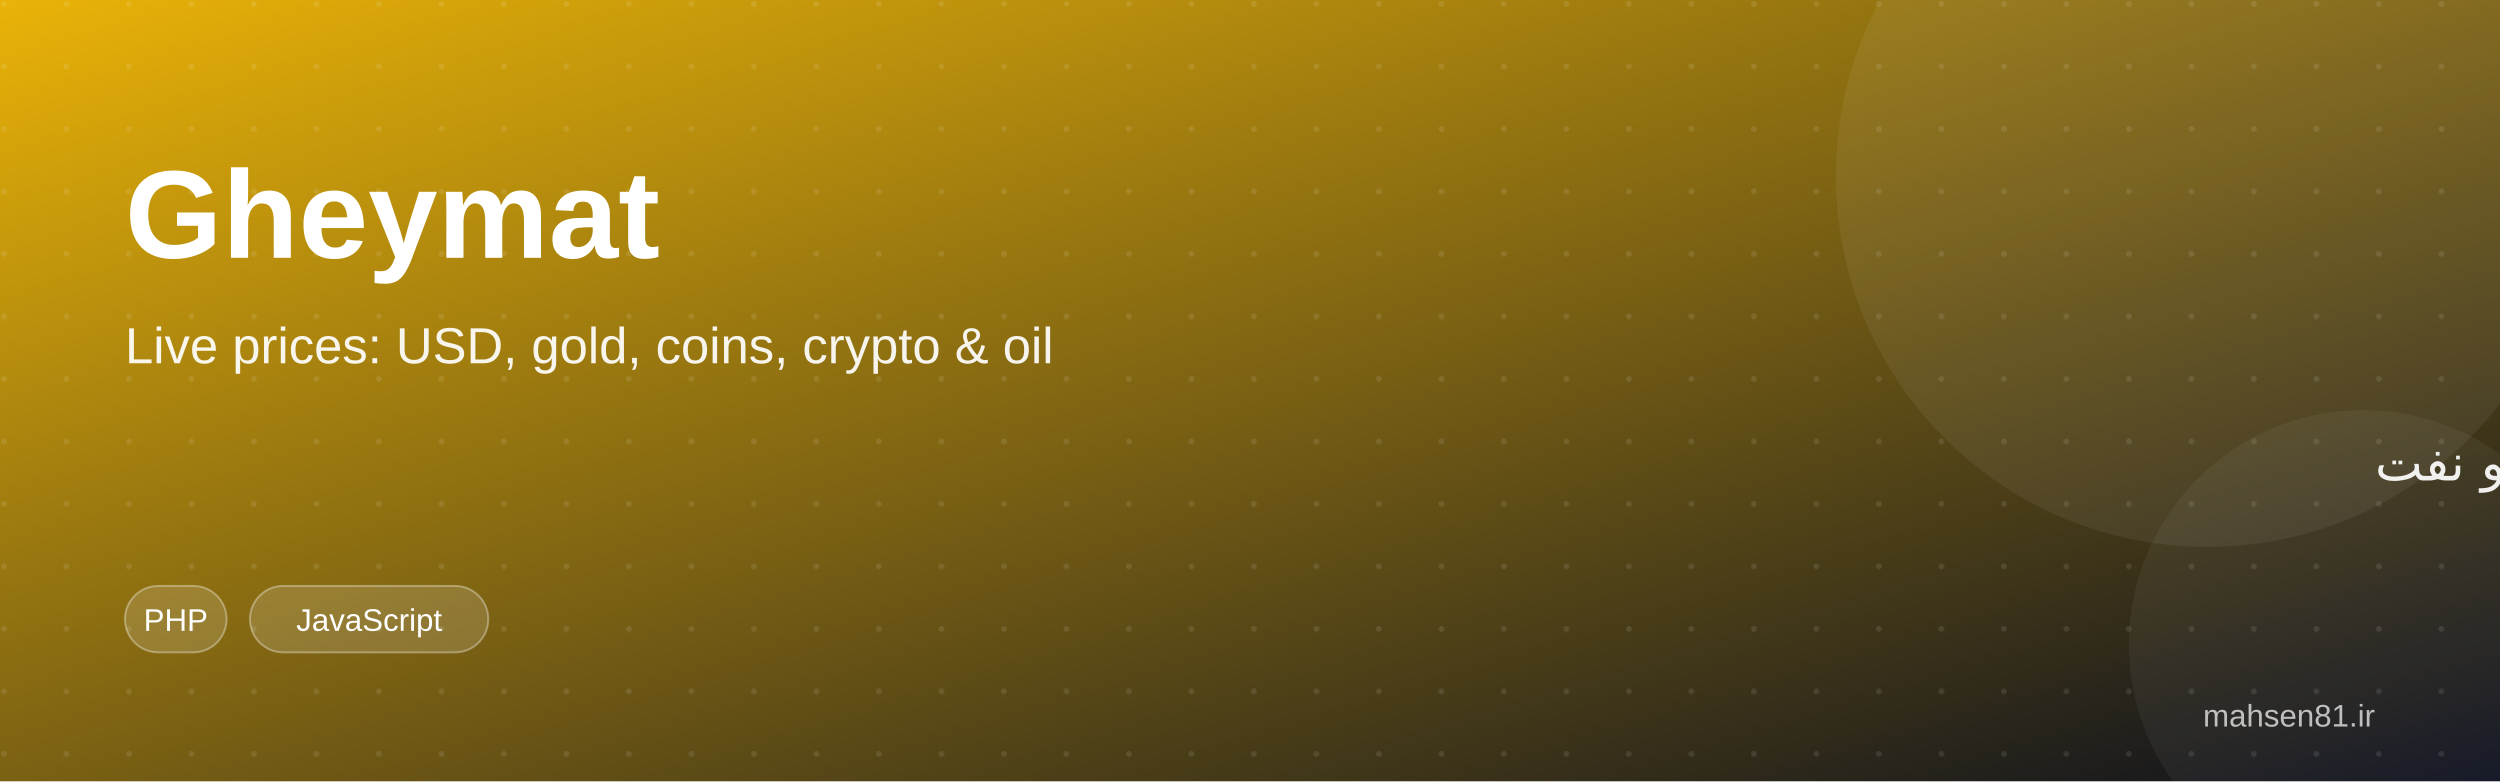
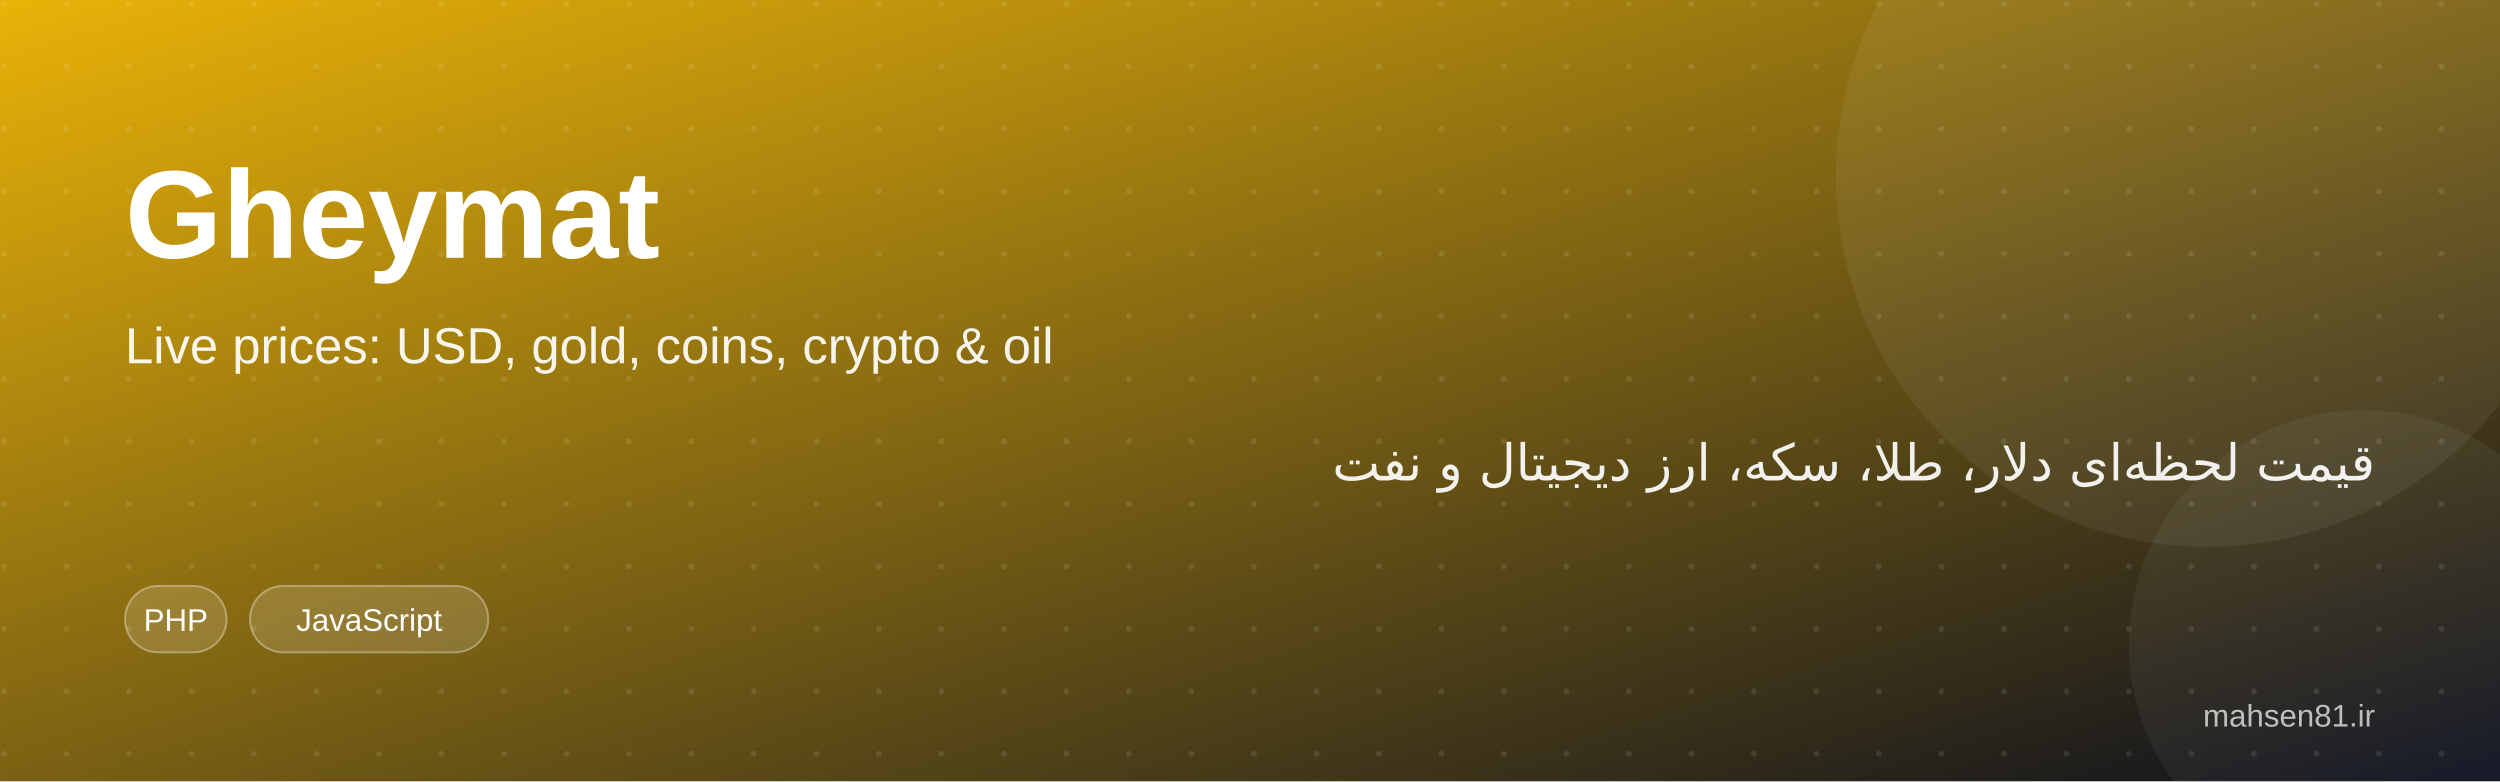
<svg xmlns="http://www.w3.org/2000/svg" width="1280" height="400" viewBox="0 0 1280 400">
  <defs>
    <linearGradient id="g" x1="0" y1="0" x2="1" y2="1">
      <stop offset="0" stop-color="#eab308" />
      <stop offset="1" stop-color="#0b0f1e" />
    </linearGradient>
    <pattern id="p" width="32" height="32" patternUnits="userSpaceOnUse">
      <circle cx="2" cy="2" r="1.5" fill="#fff" fill-opacity=".10" />
    </pattern>
  </defs>
  <rect width="1280" height="400" fill="url(#g)" />
  <rect width="1280" height="400" fill="url(#p)" />
  <circle cx="1130" cy="90" r="190" fill="#fff" fill-opacity=".06" />
  <circle cx="1210" cy="330" r="120" fill="#fff" fill-opacity=".05" />
  <text x="64" y="132" font-size="64" font-weight="700" fill="#fff" font-family="Segoe UI,Arial">Gheymat</text>
  <text x="64" y="186" font-size="26" fill="#fff" fill-opacity=".92" font-family="Segoe UI,Arial">Live prices: USD, gold, coins, crypto &amp; oil</text>
-   <text x="1216" y="246" font-size="26" fill="#fff" fill-opacity=".92" text-anchor="end" direction="rtl" font-family="Vazirmatn,Tahoma,Segoe UI">قیمت لحظه‌ای دلار، طلا، سکه، ارز دیجیتال و نفت</text>
+   <text x="1216" y="246" font-size="26" fill="#fff" fill-opacity=".92" text-anchor="start" direction="rtl" font-family="Vazirmatn,Tahoma,Segoe UI">قیمت لحظه‌ای دلار، طلا، سکه، ارز دیجیتال و نفت</text>
  <rect x="64" y="300" rx="17" width="52" height="34" fill="#ffffff" fill-opacity=".14" stroke="#fff" stroke-opacity=".35" />
  <text x="90.0" y="323" text-anchor="middle" font-size="16" fill="#fff" font-family="Segoe UI,Arial">PHP</text>
  <rect x="128" y="300" rx="17" width="122" height="34" fill="#ffffff" fill-opacity=".14" stroke="#fff" stroke-opacity=".35" />
  <text x="189.0" y="323" text-anchor="middle" font-size="16" fill="#fff" font-family="Segoe UI,Arial">JavaScript</text>
  <text x="1216" y="372" font-size="16" fill="#fff" fill-opacity=".7" text-anchor="end" font-family="Segoe UI,Arial">mahsen81.ir</text>
</svg>
